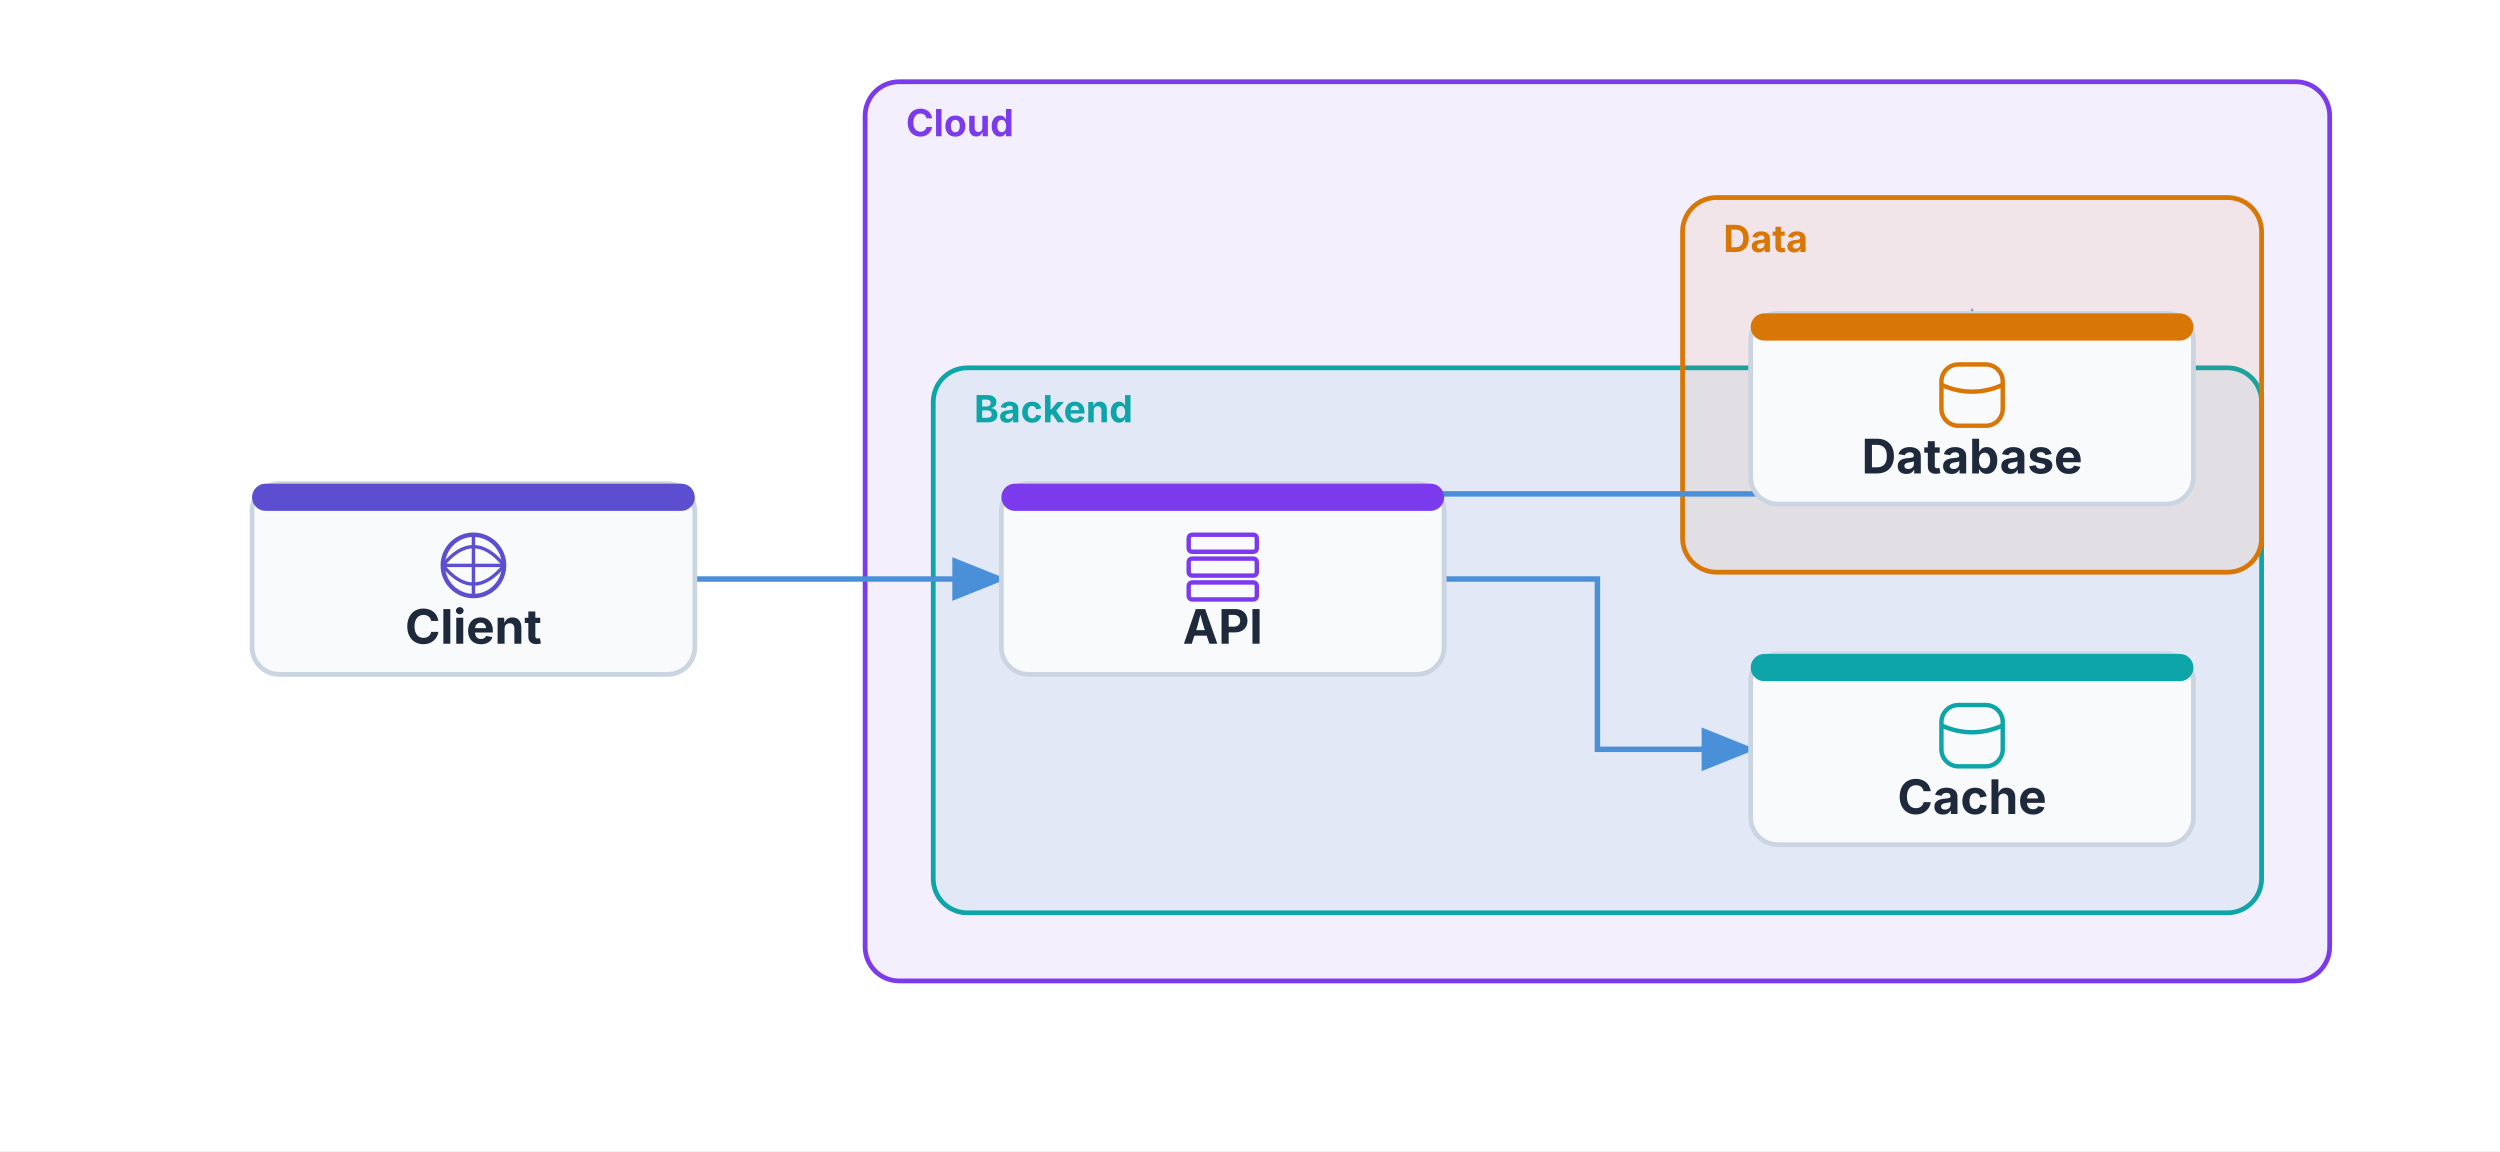
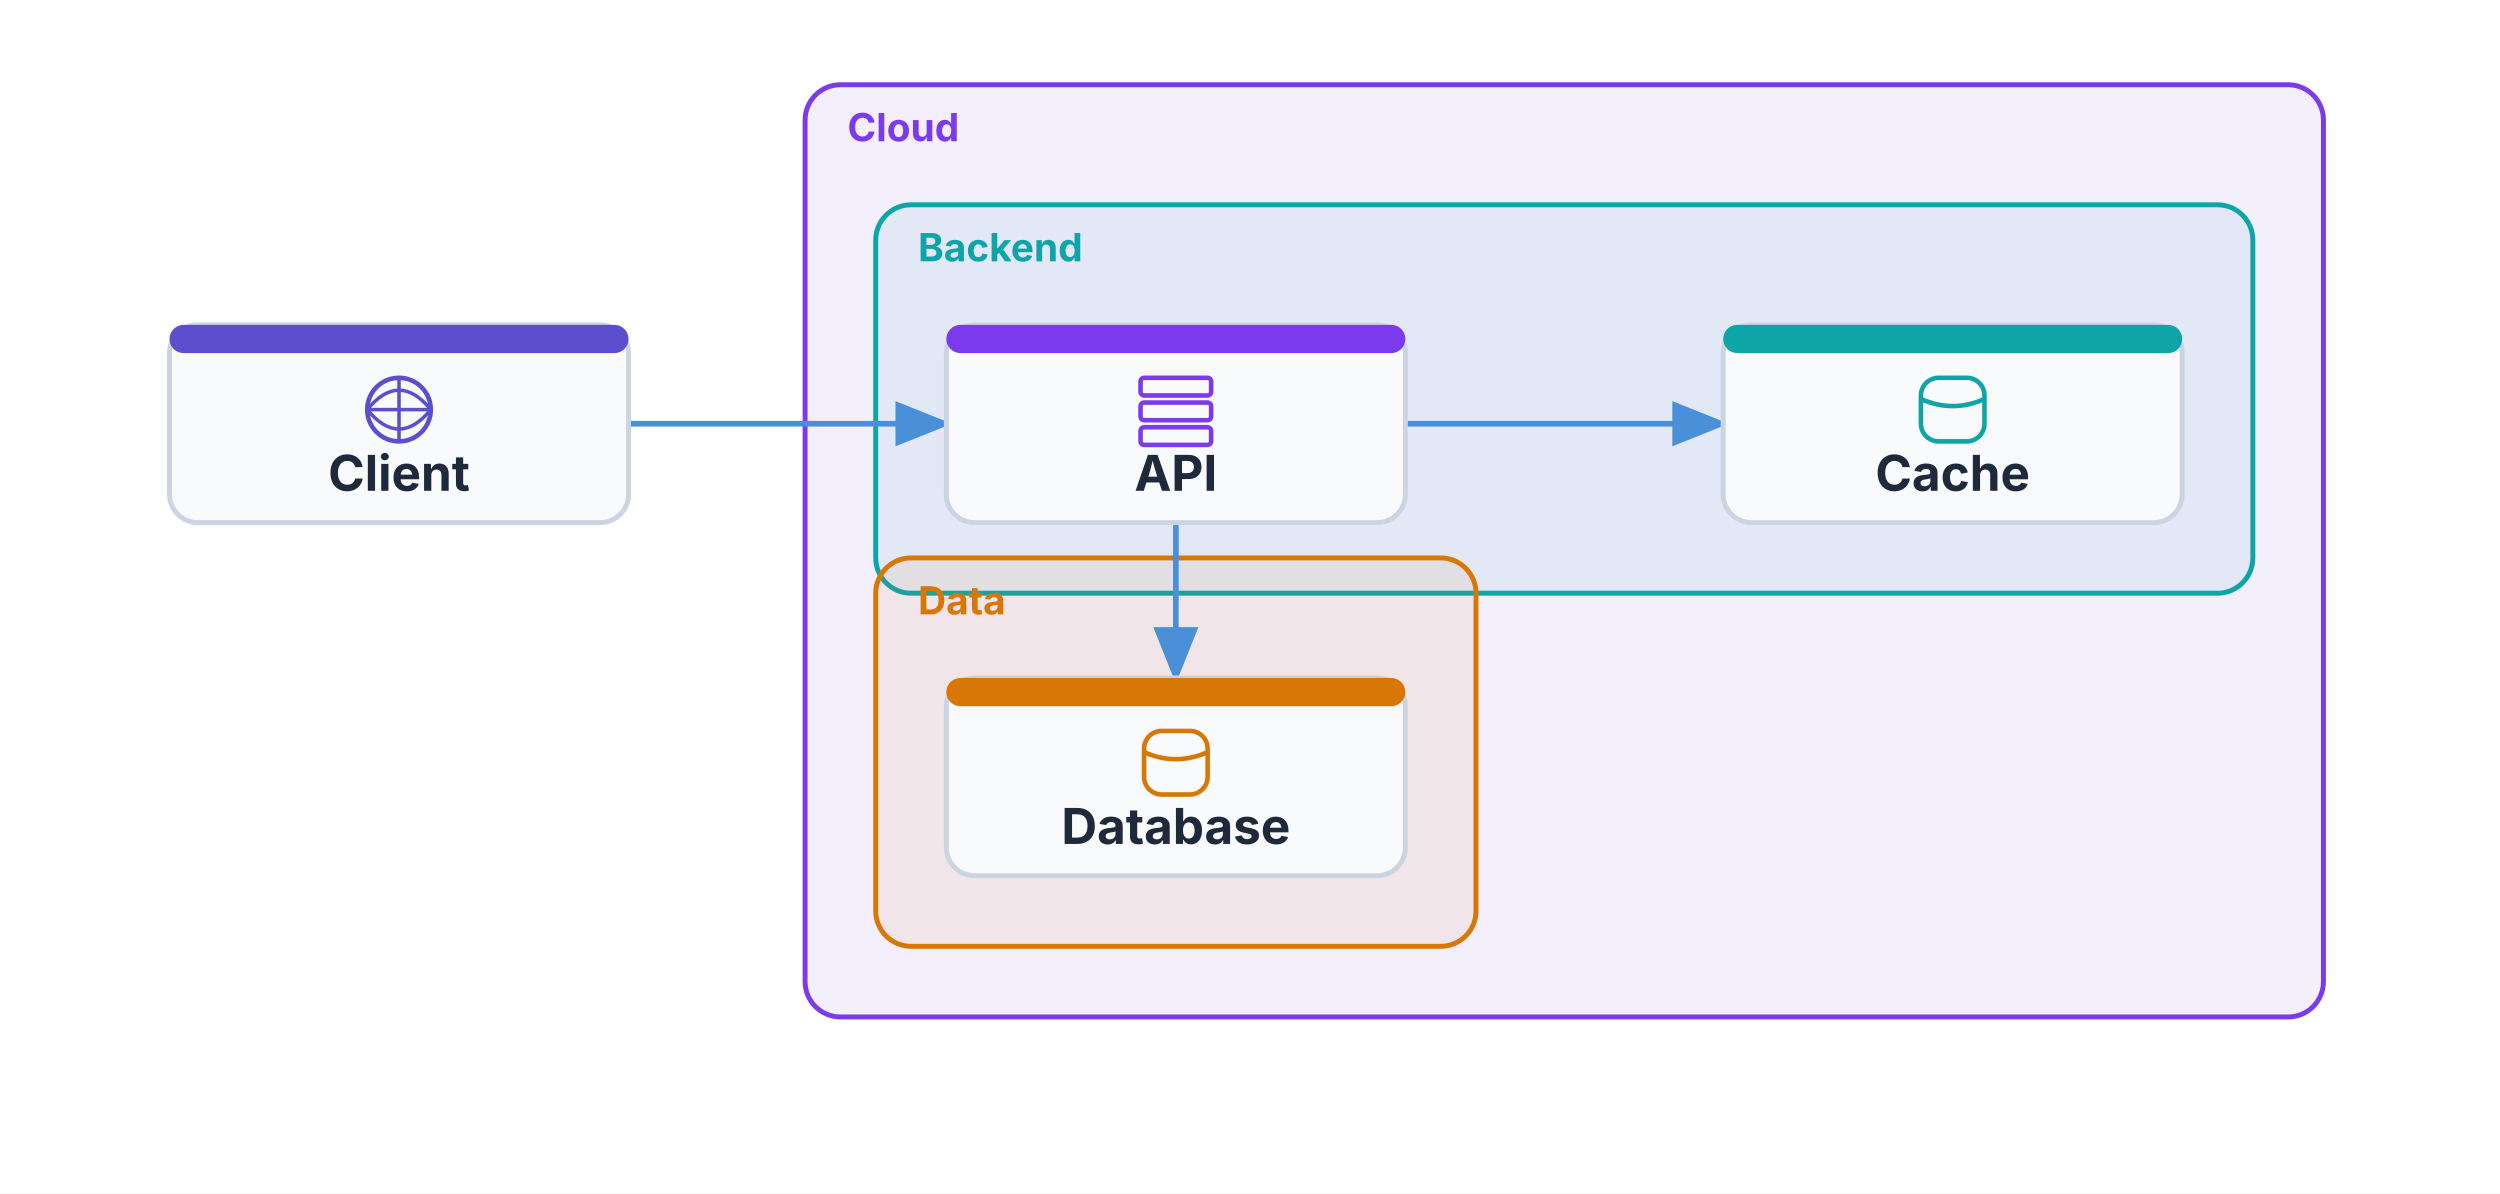
- <svg xmlns="http://www.w3.org/2000/svg" viewBox="-24 -42 734 338" width="734" height="338">
+ <svg xmlns="http://www.w3.org/2000/svg" viewBox="-24 -68 708 338" width="708" height="338">
  <defs>
    <marker id="arch-arrow-end" markerWidth="10" markerHeight="8" refX="9" refY="4" orient="auto">
      <polygon points="0 0, 10 4, 0 8" fill="#4A90D9" />
    </marker>
    <marker id="arch-arrow-start" markerWidth="10" markerHeight="8" refX="1" refY="4" orient="auto-start-reverse">
      <polygon points="0 0, 10 4, 0 8" fill="#4A90D9" />
    </marker>
  </defs>
-   <rect x="-24" y="-42" width="734" height="338" fill="#FFFFFF" />
-   <rect x="230" y="-18" width="430" height="264" fill="#7C3AED14" stroke="#7C3AED" stroke-width="1.4" rx="10" />
-   <text x="242" y="-2" font-size="11" font-family="Inter, system-ui, -apple-system, sans-serif" fill="#7C3AED" font-weight="bold">Cloud</text>
-   <rect x="250" y="66" width="390" height="160" fill="#0EA5A814" stroke="#0EA5A8" stroke-width="1.4" rx="10" />
-   <text x="262" y="82" font-size="11" font-family="Inter, system-ui, -apple-system, sans-serif" fill="#0EA5A8" font-weight="bold">Backend</text>
-   <rect x="470" y="16" width="170" height="110" fill="#D9770614" stroke="#D97706" stroke-width="1.4" rx="10" />
-   <text x="482" y="32" font-size="11" font-family="Inter, system-ui, -apple-system, sans-serif" fill="#D97706" font-weight="bold">Data</text>
-   <path d="M 180 128 L 270 128" stroke="#4A90D9" stroke-width="1.6" fill="none" marker-end="url(#arch-arrow-end)" />
-   <path d="M 400 128 L 445 128 L 445 178 L 490 178" stroke="#4A90D9" stroke-width="1.6" fill="none" marker-end="url(#arch-arrow-end)" />
-   <path d="M 335 156 L 335 103 L 555 103 L 555 50" stroke="#4A90D9" stroke-width="1.6" fill="none" marker-end="url(#arch-arrow-end)" />
-   <rect x="270" y="100" width="130" height="56" fill="#F8FAFC" stroke="#CBD5E1" stroke-width="1.4" rx="8" />
-   <rect x="270" y="100" width="130" height="8" fill="#7C3AED" stroke="#7C3AED" stroke-width="0" rx="4" />
-   <rect x="325" y="115" width="20" height="5" fill="#F8FAFC" stroke="#7C3AED" stroke-width="1.3" rx="1" />
-   <rect x="325" y="122" width="20" height="5" fill="#F8FAFC" stroke="#7C3AED" stroke-width="1.3" rx="1" />
-   <rect x="325" y="129" width="20" height="5" fill="#F8FAFC" stroke="#7C3AED" stroke-width="1.3" rx="1" />
-   <text x="335" y="147" font-size="14" font-family="Inter, system-ui, -apple-system, sans-serif" fill="#1E293B" text-anchor="middle" font-weight="bold">API</text>
-   <rect x="490" y="150" width="130" height="56" fill="#F8FAFC" stroke="#CBD5E1" stroke-width="1.4" rx="8" />
-   <rect x="490" y="150" width="130" height="8" fill="#0EA5A8" stroke="#0EA5A8" stroke-width="0" rx="4" />
-   <rect x="546" y="165" width="18" height="18" fill="#F8FAFC" stroke="#0EA5A8" stroke-width="1.3" rx="5" />
-   <path d="M 546 171 Q 555 175, 564 171" stroke="#0EA5A8" stroke-width="1.3" fill="none" />
-   <text x="555" y="197" font-size="14" font-family="Inter, system-ui, -apple-system, sans-serif" fill="#1E293B" text-anchor="middle" font-weight="bold">Cache</text>
-   <rect x="490" y="50" width="130" height="56" fill="#F8FAFC" stroke="#CBD5E1" stroke-width="1.4" rx="8" />
-   <rect x="490" y="50" width="130" height="8" fill="#D97706" stroke="#D97706" stroke-width="0" rx="4" />
-   <rect x="546" y="65" width="18" height="18" fill="#F8FAFC" stroke="#D97706" stroke-width="1.3" rx="5" />
-   <path d="M 546 71 Q 555 75, 564 71" stroke="#D97706" stroke-width="1.3" fill="none" />
-   <text x="555" y="97" font-size="14" font-family="Inter, system-ui, -apple-system, sans-serif" fill="#1E293B" text-anchor="middle" font-weight="bold">Database</text>
-   <rect x="50" y="100" width="130" height="56" fill="#F8FAFC" stroke="#CBD5E1" stroke-width="1.4" rx="8" />
-   <rect x="50" y="100" width="130" height="8" fill="#5B4FCF" stroke="#5B4FCF" stroke-width="0" rx="4" />
-   <circle cx="115" cy="124" r="9" fill="#F8FAFC" stroke="#5B4FCF" stroke-width="1.3" />
-   <path d="M 115 115 L 115 133 M 106 124 L 124 124" stroke="#5B4FCF" stroke-width="1" fill="none" />
-   <path d="M 106 124 Q 115 113, 124 124 Q 115 135, 106 124" stroke="#5B4FCF" stroke-width="1" fill="none" />
-   <text x="115" y="147" font-size="14" font-family="Inter, system-ui, -apple-system, sans-serif" fill="#1E293B" text-anchor="middle" font-weight="bold">Client</text>
+   <rect x="-24" y="-68" width="708" height="338" fill="#FFFFFF" />
+   <rect x="204" y="-44" width="430" height="264" fill="#7C3AED14" stroke="#7C3AED" stroke-width="1.4" rx="10" />
+   <text x="216" y="-28" font-size="11" font-family="Inter, system-ui, -apple-system, sans-serif" fill="#7C3AED" font-weight="bold">Cloud</text>
+   <rect x="224" y="-10" width="390" height="110" fill="#0EA5A814" stroke="#0EA5A8" stroke-width="1.4" rx="10" />
+   <text x="236" y="6" font-size="11" font-family="Inter, system-ui, -apple-system, sans-serif" fill="#0EA5A8" font-weight="bold">Backend</text>
+   <rect x="224" y="90" width="170" height="110" fill="#D9770614" stroke="#D97706" stroke-width="1.4" rx="10" />
+   <text x="236" y="106" font-size="11" font-family="Inter, system-ui, -apple-system, sans-serif" fill="#D97706" font-weight="bold">Data</text>
+   <path d="M 154 52 L 244 52" stroke="#4A90D9" stroke-width="1.6" fill="none" marker-end="url(#arch-arrow-end)" />
+   <path d="M 374 52 L 464 52" stroke="#4A90D9" stroke-width="1.6" fill="none" marker-end="url(#arch-arrow-end)" />
+   <path d="M 309 80 L 309 124" stroke="#4A90D9" stroke-width="1.6" fill="none" marker-end="url(#arch-arrow-end)" />
+   <rect x="244" y="24" width="130" height="56" fill="#F8FAFC" stroke="#CBD5E1" stroke-width="1.4" rx="8" />
+   <rect x="244" y="24" width="130" height="8" fill="#7C3AED" stroke="#7C3AED" stroke-width="0" rx="4" />
+   <rect x="299" y="39" width="20" height="5" fill="#F8FAFC" stroke="#7C3AED" stroke-width="1.3" rx="1" />
+   <rect x="299" y="46" width="20" height="5" fill="#F8FAFC" stroke="#7C3AED" stroke-width="1.3" rx="1" />
+   <rect x="299" y="53" width="20" height="5" fill="#F8FAFC" stroke="#7C3AED" stroke-width="1.3" rx="1" />
+   <text x="309" y="71" font-size="14" font-family="Inter, system-ui, -apple-system, sans-serif" fill="#1E293B" text-anchor="middle" font-weight="bold">API</text>
+   <rect x="464" y="24" width="130" height="56" fill="#F8FAFC" stroke="#CBD5E1" stroke-width="1.4" rx="8" />
+   <rect x="464" y="24" width="130" height="8" fill="#0EA5A8" stroke="#0EA5A8" stroke-width="0" rx="4" />
+   <rect x="520" y="39" width="18" height="18" fill="#F8FAFC" stroke="#0EA5A8" stroke-width="1.3" rx="5" />
+   <path d="M 520 45 Q 529 49, 538 45" stroke="#0EA5A8" stroke-width="1.3" fill="none" />
+   <text x="529" y="71" font-size="14" font-family="Inter, system-ui, -apple-system, sans-serif" fill="#1E293B" text-anchor="middle" font-weight="bold">Cache</text>
+   <rect x="244" y="124" width="130" height="56" fill="#F8FAFC" stroke="#CBD5E1" stroke-width="1.4" rx="8" />
+   <rect x="244" y="124" width="130" height="8" fill="#D97706" stroke="#D97706" stroke-width="0" rx="4" />
+   <rect x="300" y="139" width="18" height="18" fill="#F8FAFC" stroke="#D97706" stroke-width="1.3" rx="5" />
+   <path d="M 300 145 Q 309 149, 318 145" stroke="#D97706" stroke-width="1.3" fill="none" />
+   <text x="309" y="171" font-size="14" font-family="Inter, system-ui, -apple-system, sans-serif" fill="#1E293B" text-anchor="middle" font-weight="bold">Database</text>
+   <rect x="24" y="24" width="130" height="56" fill="#F8FAFC" stroke="#CBD5E1" stroke-width="1.4" rx="8" />
+   <rect x="24" y="24" width="130" height="8" fill="#5B4FCF" stroke="#5B4FCF" stroke-width="0" rx="4" />
+   <circle cx="89" cy="48" r="9" fill="#F8FAFC" stroke="#5B4FCF" stroke-width="1.3" />
+   <path d="M 89 39 L 89 57 M 80 48 L 98 48" stroke="#5B4FCF" stroke-width="1" fill="none" />
+   <path d="M 80 48 Q 89 37, 98 48 Q 89 59, 80 48" stroke="#5B4FCF" stroke-width="1" fill="none" />
+   <text x="89" y="71" font-size="14" font-family="Inter, system-ui, -apple-system, sans-serif" fill="#1E293B" text-anchor="middle" font-weight="bold">Client</text>
</svg>
